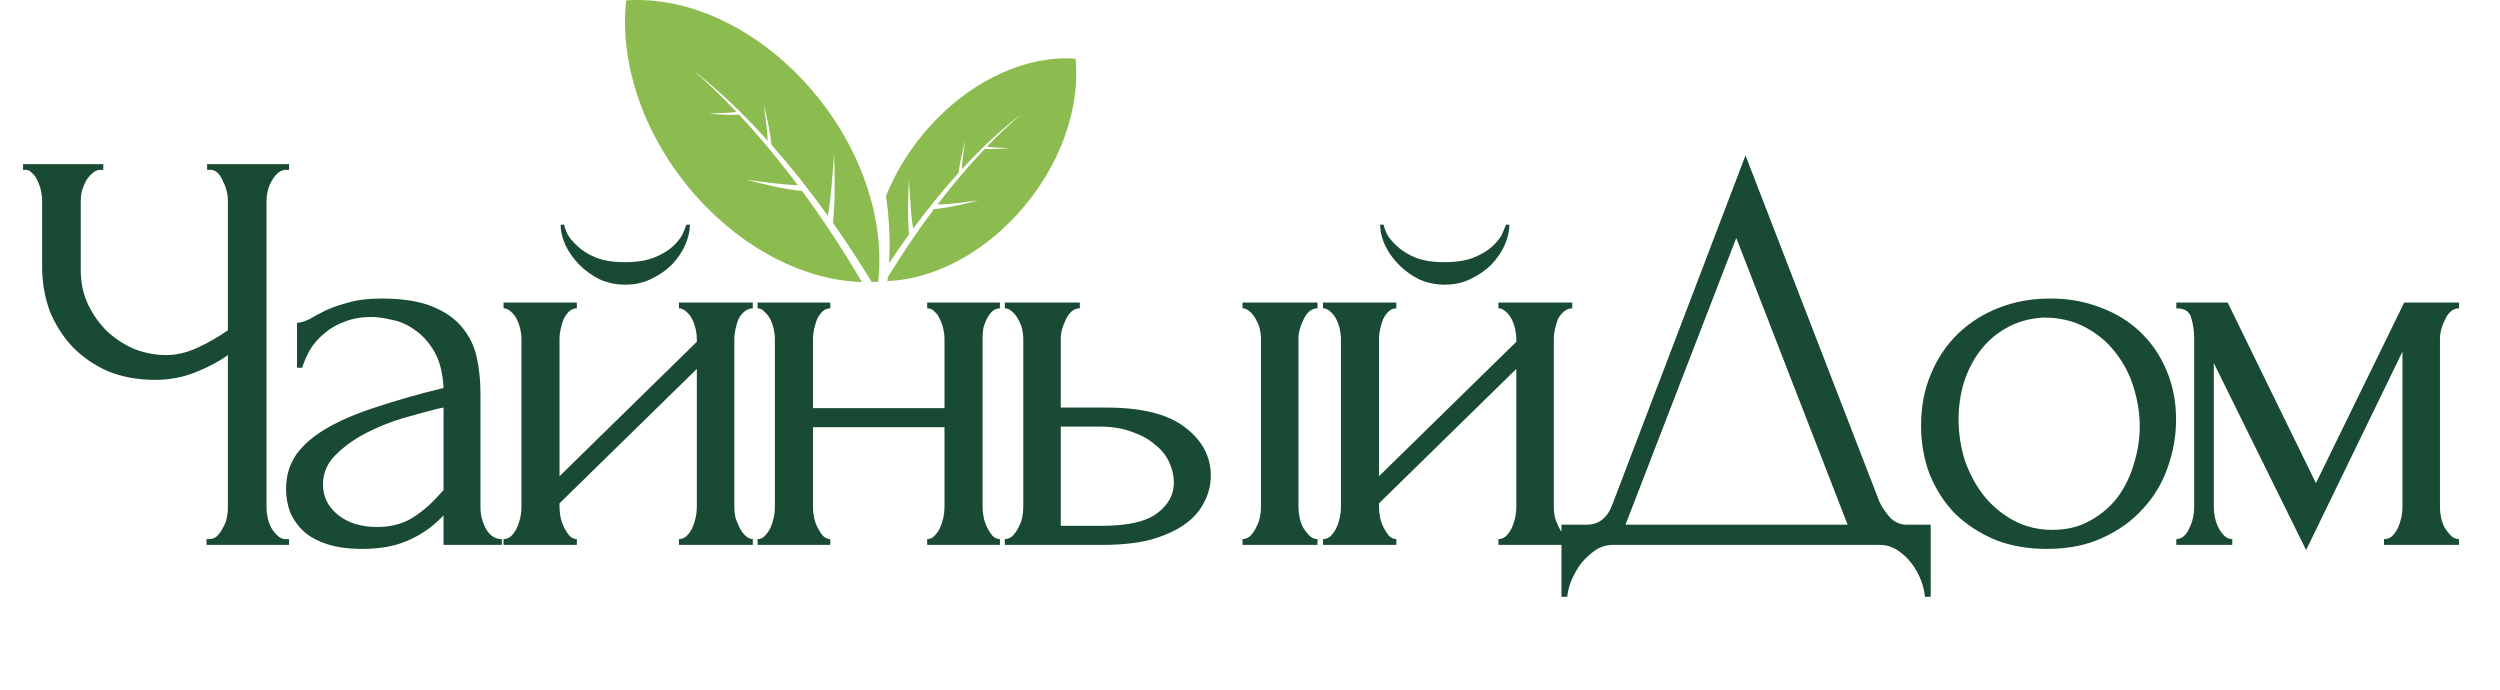
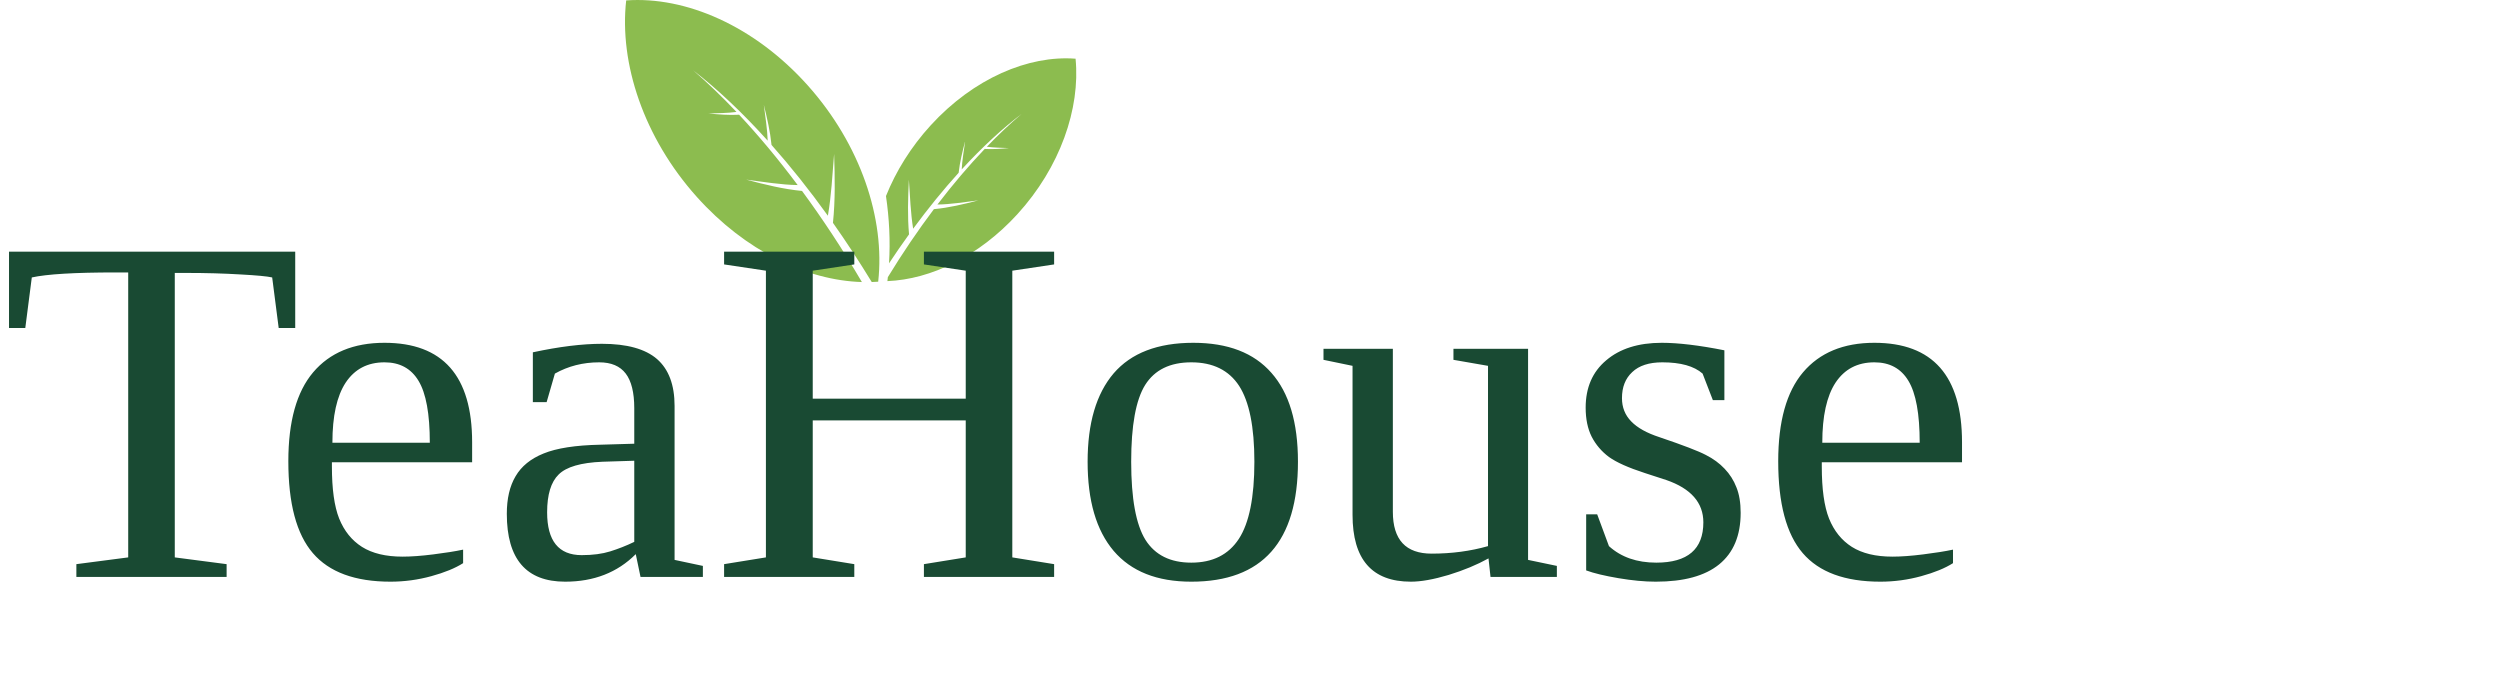
<svg xmlns="http://www.w3.org/2000/svg" width="156" height="43" viewBox="0 0 156 43" fill="none">
  <path fill-rule="evenodd" clip-rule="evenodd" d="M43.482 12.287C40.163 8.583 38.633 3.941 39.074 0.026C42.782 -0.243 47.073 1.613 50.392 5.317C53.71 9.021 55.24 13.662 54.799 17.578C54.666 17.588 54.532 17.595 54.397 17.599C53.61 16.308 52.8 15.074 51.976 13.905C52.124 12.497 52.098 11.072 52.049 9.606C51.942 10.906 51.874 12.236 51.66 13.461C50.505 11.854 49.325 10.375 48.143 9.044C48.061 8.207 47.871 7.386 47.663 6.545C47.758 7.295 47.879 8.056 47.904 8.777C46.335 7.036 44.765 5.556 43.249 4.384C44.141 5.155 45.047 6.025 45.956 6.985C45.397 7.06 44.797 7.061 44.209 7.082C44.858 7.143 45.49 7.193 46.12 7.159C47.343 8.467 48.57 9.937 49.775 11.548C48.741 11.533 47.643 11.349 46.561 11.208C47.736 11.52 48.881 11.803 50.047 11.915C51.33 13.659 52.586 15.562 53.782 17.6C50.324 17.496 46.501 15.656 43.482 12.287ZM63.48 13.371C66.154 10.446 67.42 6.77 67.115 3.663C64.177 3.436 60.753 4.892 58.078 7.818C56.84 9.172 55.904 10.688 55.285 12.233C55.489 13.622 55.562 15.032 55.475 16.432C55.886 15.809 56.303 15.206 56.724 14.623C56.622 13.505 56.659 12.375 56.714 11.212C56.785 12.245 56.823 13.299 56.98 14.272C57.914 13.002 58.866 11.833 59.819 10.781C59.894 10.118 60.053 9.467 60.228 8.8C60.145 9.395 60.04 9.998 60.011 10.571C61.276 9.195 62.539 8.027 63.755 7.103C63.038 7.711 62.309 8.398 61.578 9.156C62.02 9.218 62.496 9.221 62.962 9.24C62.447 9.286 61.944 9.323 61.446 9.294C60.461 10.326 59.47 11.488 58.496 12.762C59.317 12.753 60.19 12.611 61.049 12.504C60.114 12.747 59.202 12.967 58.276 13.051C57.292 14.358 56.327 15.778 55.401 17.295C55.399 17.312 55.398 17.329 55.396 17.346L55.373 17.542C58.085 17.434 61.083 15.993 63.48 13.371Z" fill="#8CBC4F" />
-   <path d="M12.888 33.64H13.068C13.236 33.64 13.392 33.58 13.536 33.46C13.68 33.316 13.8 33.148 13.896 32.956C14.016 32.764 14.1 32.56 14.148 32.344C14.196 32.128 14.22 31.924 14.22 31.732V22.156C13.74 22.516 13.092 22.864 12.276 23.2C11.46 23.536 10.596 23.704 9.684 23.704C8.604 23.704 7.62 23.524 6.732 23.164C5.868 22.78 5.124 22.264 4.5 21.616C3.9 20.968 3.432 20.224 3.096 19.384C2.784 18.52 2.628 17.608 2.628 16.648V12.472C2.628 12.304 2.604 12.112 2.556 11.896C2.508 11.68 2.436 11.476 2.34 11.284C2.268 11.092 2.16 10.936 2.016 10.816C1.896 10.672 1.764 10.6 1.62 10.6H1.44V10.24H6.444V10.6H6.264C6.072 10.6 5.904 10.672 5.76 10.816C5.616 10.936 5.484 11.092 5.364 11.284C5.268 11.476 5.184 11.68 5.112 11.896C5.064 12.112 5.04 12.304 5.04 12.472V16.864C5.04 17.656 5.196 18.376 5.508 19.024C5.82 19.672 6.228 20.236 6.732 20.716C7.236 21.172 7.8 21.532 8.424 21.796C9.072 22.036 9.72 22.156 10.368 22.156C11.016 22.156 11.676 22 12.348 21.688C13.02 21.376 13.644 21.016 14.22 20.608V12.472C14.22 12.304 14.196 12.124 14.148 11.932C14.1 11.716 14.028 11.524 13.932 11.356C13.86 11.164 13.764 10.996 13.644 10.852C13.524 10.708 13.38 10.624 13.212 10.6H12.924V10.24H18.036V10.6H17.748C17.58 10.624 17.424 10.708 17.28 10.852C17.136 10.996 17.016 11.164 16.92 11.356C16.824 11.524 16.752 11.716 16.704 11.932C16.656 12.124 16.632 12.304 16.632 12.472V31.732C16.632 31.9 16.656 32.092 16.704 32.308C16.752 32.524 16.824 32.728 16.92 32.92C17.016 33.088 17.136 33.244 17.28 33.388C17.424 33.532 17.58 33.616 17.748 33.64H18.036V34H12.888V33.64ZM27.677 34V32.164L27.497 32.344C26.897 32.944 26.201 33.412 25.409 33.748C24.641 34.084 23.705 34.252 22.601 34.252C21.761 34.252 21.041 34.156 20.441 33.964C19.841 33.772 19.349 33.508 18.965 33.172C18.581 32.812 18.293 32.404 18.101 31.948C17.933 31.492 17.849 31.012 17.849 30.508C17.849 29.692 18.065 28.972 18.497 28.348C18.953 27.724 19.601 27.172 20.441 26.692C21.281 26.212 22.301 25.78 23.501 25.396C24.725 24.988 26.117 24.592 27.677 24.208C27.629 23.272 27.437 22.516 27.101 21.94C26.765 21.364 26.369 20.92 25.913 20.608C25.457 20.272 24.977 20.056 24.473 19.96C23.969 19.84 23.537 19.78 23.177 19.78C22.553 19.78 22.001 19.876 21.521 20.068C21.041 20.236 20.621 20.476 20.261 20.788C19.901 21.076 19.601 21.412 19.361 21.796C19.145 22.18 18.977 22.564 18.857 22.948H18.533V20.14C18.749 20.14 19.001 20.068 19.289 19.924C19.577 19.756 19.913 19.576 20.297 19.384C20.705 19.192 21.185 19.024 21.737 18.88C22.313 18.712 22.997 18.628 23.789 18.628C25.109 18.628 26.177 18.796 26.993 19.132C27.809 19.468 28.433 19.912 28.865 20.464C29.321 21.016 29.621 21.652 29.765 22.372C29.909 23.068 29.981 23.788 29.981 24.532V31.66C29.981 32.14 30.101 32.596 30.341 33.028C30.581 33.436 30.905 33.64 31.313 33.64V34H27.677ZM27.677 30.58V25.432L27.317 25.504C26.741 25.648 26.033 25.84 25.193 26.08C24.377 26.32 23.597 26.632 22.853 27.016C22.109 27.4 21.473 27.856 20.945 28.384C20.417 28.912 20.153 29.524 20.153 30.22C20.153 30.988 20.465 31.624 21.089 32.128C21.713 32.632 22.529 32.884 23.537 32.884C24.329 32.884 25.025 32.716 25.625 32.38C26.225 32.02 26.777 31.564 27.281 31.012L27.677 30.58ZM45.822 31.66C45.822 31.852 45.846 32.068 45.894 32.308C45.966 32.524 46.05 32.728 46.146 32.92C46.242 33.112 46.362 33.28 46.506 33.424C46.674 33.568 46.83 33.64 46.974 33.64V34H42.366V33.64C42.534 33.64 42.69 33.58 42.834 33.46C42.978 33.316 43.098 33.148 43.194 32.956C43.29 32.74 43.362 32.524 43.41 32.308C43.458 32.068 43.482 31.852 43.482 31.66V23.02L34.914 31.408V31.66C34.914 31.852 34.938 32.068 34.986 32.308C35.034 32.524 35.106 32.728 35.202 32.92C35.298 33.112 35.406 33.28 35.526 33.424C35.67 33.568 35.826 33.64 35.994 33.64V34H31.422V33.64C31.59 33.64 31.746 33.58 31.89 33.46C32.034 33.316 32.154 33.148 32.25 32.956C32.346 32.74 32.418 32.524 32.466 32.308C32.514 32.068 32.538 31.852 32.538 31.66V21.112C32.538 20.944 32.514 20.752 32.466 20.536C32.418 20.32 32.346 20.116 32.25 19.924C32.154 19.732 32.034 19.576 31.89 19.456C31.746 19.312 31.59 19.24 31.422 19.24V18.88H35.994V19.24C35.802 19.24 35.634 19.312 35.49 19.456C35.37 19.576 35.262 19.732 35.166 19.924C35.094 20.116 35.034 20.32 34.986 20.536C34.938 20.752 34.914 20.944 34.914 21.112V29.716L43.482 21.328V21.112C43.482 20.944 43.458 20.752 43.41 20.536C43.362 20.32 43.29 20.116 43.194 19.924C43.098 19.732 42.978 19.576 42.834 19.456C42.69 19.312 42.534 19.24 42.366 19.24V18.88H46.974V19.24C46.782 19.24 46.602 19.312 46.434 19.456C46.29 19.576 46.17 19.732 46.074 19.924C46.002 20.116 45.942 20.32 45.894 20.536C45.846 20.752 45.822 20.944 45.822 21.112V31.66ZM43.05 14.02C43.05 14.404 42.954 14.824 42.762 15.28C42.57 15.712 42.294 16.12 41.934 16.504C41.574 16.864 41.142 17.164 40.638 17.404C40.158 17.644 39.618 17.764 39.018 17.764C38.466 17.764 37.938 17.656 37.434 17.44C36.954 17.2 36.534 16.9 36.174 16.54C35.814 16.18 35.526 15.784 35.31 15.352C35.094 14.896 34.986 14.452 34.986 14.02H35.202C35.226 14.164 35.298 14.368 35.418 14.632C35.562 14.872 35.778 15.124 36.066 15.388C36.354 15.652 36.726 15.88 37.182 16.072C37.662 16.264 38.262 16.36 38.982 16.36C39.726 16.36 40.338 16.264 40.818 16.072C41.298 15.88 41.682 15.652 41.97 15.388C42.258 15.124 42.462 14.872 42.582 14.632C42.702 14.368 42.786 14.164 42.834 14.02H43.05ZM50.729 31.66C50.729 31.852 50.753 32.068 50.801 32.308C50.849 32.524 50.921 32.728 51.017 32.92C51.113 33.112 51.221 33.28 51.341 33.424C51.485 33.568 51.641 33.64 51.809 33.64V34H47.273V33.64C47.441 33.64 47.585 33.58 47.705 33.46C47.849 33.316 47.969 33.148 48.065 32.956C48.161 32.74 48.233 32.524 48.281 32.308C48.329 32.068 48.353 31.852 48.353 31.66V21.112C48.353 20.944 48.329 20.752 48.281 20.536C48.233 20.32 48.161 20.116 48.065 19.924C47.969 19.732 47.849 19.576 47.705 19.456C47.585 19.312 47.441 19.24 47.273 19.24V18.88H51.809V19.24C51.617 19.24 51.449 19.312 51.305 19.456C51.185 19.576 51.077 19.732 50.981 19.924C50.909 20.116 50.849 20.32 50.801 20.536C50.753 20.752 50.729 20.944 50.729 21.112V25.468H58.937V21.112C58.937 20.944 58.913 20.752 58.865 20.536C58.817 20.32 58.745 20.116 58.649 19.924C58.577 19.732 58.469 19.576 58.325 19.456C58.205 19.312 58.049 19.24 57.857 19.24V18.88H62.393V19.24C62.201 19.24 62.033 19.312 61.889 19.456C61.769 19.576 61.661 19.732 61.565 19.924C61.469 20.116 61.397 20.32 61.349 20.536C61.325 20.752 61.313 20.944 61.313 21.112V31.66C61.313 31.852 61.337 32.068 61.385 32.308C61.433 32.524 61.505 32.728 61.601 32.92C61.697 33.112 61.805 33.28 61.925 33.424C62.069 33.568 62.225 33.64 62.393 33.64V34H57.857V33.64C58.025 33.64 58.169 33.58 58.289 33.46C58.433 33.316 58.553 33.148 58.649 32.956C58.745 32.74 58.817 32.524 58.865 32.308C58.913 32.068 58.937 31.852 58.937 31.66V26.656H50.729V31.66ZM77.533 34V33.64C77.701 33.64 77.857 33.58 78.001 33.46C78.145 33.316 78.265 33.148 78.361 32.956C78.481 32.74 78.565 32.524 78.613 32.308C78.661 32.068 78.685 31.852 78.685 31.66V21.112C78.685 20.944 78.661 20.752 78.613 20.536C78.565 20.32 78.481 20.116 78.361 19.924C78.265 19.732 78.145 19.576 78.001 19.456C77.857 19.312 77.701 19.24 77.533 19.24V18.88H82.213V19.24C81.853 19.24 81.565 19.468 81.349 19.924C81.133 20.356 81.025 20.752 81.025 21.112V31.66C81.025 31.852 81.049 32.068 81.097 32.308C81.145 32.524 81.217 32.728 81.313 32.92C81.433 33.112 81.565 33.28 81.709 33.424C81.853 33.568 82.021 33.64 82.213 33.64V34H77.533ZM69.037 25.432C71.245 25.432 72.877 25.84 73.933 26.656C75.013 27.472 75.553 28.48 75.553 29.68C75.553 30.28 75.409 30.844 75.121 31.372C74.857 31.9 74.449 32.356 73.897 32.74C73.345 33.124 72.649 33.436 71.809 33.676C70.969 33.892 69.973 34 68.821 34H62.701V33.64C62.869 33.64 63.025 33.58 63.169 33.46C63.313 33.316 63.433 33.148 63.529 32.956C63.649 32.74 63.733 32.524 63.781 32.308C63.829 32.068 63.853 31.852 63.853 31.66V21.112C63.853 20.944 63.829 20.752 63.781 20.536C63.733 20.32 63.649 20.116 63.529 19.924C63.433 19.732 63.313 19.576 63.169 19.456C63.025 19.312 62.869 19.24 62.701 19.24V18.88H67.381V19.24C67.021 19.24 66.733 19.468 66.517 19.924C66.301 20.356 66.193 20.752 66.193 21.112V25.432H69.037ZM68.749 32.812C70.333 32.812 71.473 32.56 72.169 32.056C72.889 31.528 73.249 30.88 73.249 30.112C73.249 29.68 73.153 29.26 72.961 28.852C72.769 28.42 72.469 28.048 72.061 27.736C71.677 27.4 71.197 27.136 70.621 26.944C70.045 26.728 69.385 26.62 68.641 26.62H66.193V32.812H68.749ZM96.958 31.66C96.958 31.852 96.982 32.068 97.03 32.308C97.102 32.524 97.186 32.728 97.282 32.92C97.378 33.112 97.498 33.28 97.642 33.424C97.81 33.568 97.966 33.64 98.11 33.64V34H93.502V33.64C93.67 33.64 93.826 33.58 93.97 33.46C94.114 33.316 94.234 33.148 94.33 32.956C94.426 32.74 94.498 32.524 94.546 32.308C94.594 32.068 94.618 31.852 94.618 31.66V23.02L86.05 31.408V31.66C86.05 31.852 86.074 32.068 86.122 32.308C86.17 32.524 86.242 32.728 86.338 32.92C86.434 33.112 86.542 33.28 86.662 33.424C86.806 33.568 86.962 33.64 87.13 33.64V34H82.558V33.64C82.726 33.64 82.882 33.58 83.026 33.46C83.17 33.316 83.29 33.148 83.386 32.956C83.482 32.74 83.554 32.524 83.602 32.308C83.65 32.068 83.674 31.852 83.674 31.66V21.112C83.674 20.944 83.65 20.752 83.602 20.536C83.554 20.32 83.482 20.116 83.386 19.924C83.29 19.732 83.17 19.576 83.026 19.456C82.882 19.312 82.726 19.24 82.558 19.24V18.88H87.13V19.24C86.938 19.24 86.77 19.312 86.626 19.456C86.506 19.576 86.398 19.732 86.302 19.924C86.23 20.116 86.17 20.32 86.122 20.536C86.074 20.752 86.05 20.944 86.05 21.112V29.716L94.618 21.328V21.112C94.618 20.944 94.594 20.752 94.546 20.536C94.498 20.32 94.426 20.116 94.33 19.924C94.234 19.732 94.114 19.576 93.97 19.456C93.826 19.312 93.67 19.24 93.502 19.24V18.88H98.11V19.24C97.918 19.24 97.738 19.312 97.57 19.456C97.426 19.576 97.306 19.732 97.21 19.924C97.138 20.116 97.078 20.32 97.03 20.536C96.982 20.752 96.958 20.944 96.958 21.112V31.66ZM94.186 14.02C94.186 14.404 94.09 14.824 93.898 15.28C93.706 15.712 93.43 16.12 93.07 16.504C92.71 16.864 92.278 17.164 91.774 17.404C91.294 17.644 90.754 17.764 90.154 17.764C89.602 17.764 89.074 17.656 88.57 17.44C88.09 17.2 87.67 16.9 87.31 16.54C86.95 16.18 86.662 15.784 86.446 15.352C86.23 14.896 86.122 14.452 86.122 14.02H86.338C86.362 14.164 86.434 14.368 86.554 14.632C86.698 14.872 86.914 15.124 87.202 15.388C87.49 15.652 87.862 15.88 88.318 16.072C88.798 16.264 89.398 16.36 90.118 16.36C90.862 16.36 91.474 16.264 91.954 16.072C92.434 15.88 92.818 15.652 93.106 15.388C93.394 15.124 93.598 14.872 93.718 14.632C93.838 14.368 93.922 14.164 93.97 14.02H94.186ZM120.476 32.74V37.24H120.116C120.092 36.928 120.008 36.58 119.864 36.196C119.72 35.812 119.516 35.452 119.252 35.116C119.012 34.804 118.724 34.54 118.388 34.324C118.052 34.108 117.68 34 117.272 34H100.676C100.268 34 99.896 34.108 99.56 34.324C99.224 34.564 98.924 34.84 98.66 35.152C98.42 35.488 98.216 35.848 98.048 36.232C97.904 36.616 97.82 36.952 97.796 37.24H97.436V32.74H99.02C99.788 32.74 100.328 32.296 100.64 31.408L108.92 9.7L117.272 31.3C117.44 31.66 117.668 31.996 117.956 32.308C118.244 32.596 118.58 32.74 118.964 32.74H120.476ZM101.432 32.74H115.292L108.344 14.848L101.432 32.74ZM127.723 34.252C126.523 34.252 125.443 34.06 124.483 33.676C123.523 33.268 122.695 32.728 121.999 32.056C121.327 31.36 120.799 30.544 120.415 29.608C120.055 28.672 119.875 27.652 119.875 26.548C119.875 25.372 120.079 24.304 120.487 23.344C120.895 22.36 121.459 21.52 122.179 20.824C122.899 20.128 123.751 19.588 124.735 19.204C125.719 18.82 126.787 18.628 127.939 18.628C129.091 18.628 130.147 18.82 131.107 19.204C132.067 19.564 132.895 20.08 133.591 20.752C134.287 21.424 134.827 22.228 135.211 23.164C135.595 24.076 135.787 25.084 135.787 26.188C135.787 27.22 135.607 28.228 135.247 29.212C134.911 30.172 134.395 31.024 133.699 31.768C133.027 32.512 132.187 33.112 131.179 33.568C130.195 34.024 129.043 34.252 127.723 34.252ZM127.507 19.816C126.643 19.864 125.875 20.08 125.203 20.464C124.555 20.824 124.003 21.304 123.547 21.904C123.115 22.48 122.779 23.14 122.539 23.884C122.323 24.628 122.215 25.384 122.215 26.152C122.215 27.04 122.347 27.904 122.611 28.744C122.899 29.56 123.295 30.292 123.799 30.94C124.327 31.588 124.951 32.104 125.671 32.488C126.391 32.872 127.195 33.064 128.083 33.064C128.971 33.064 129.751 32.872 130.423 32.488C131.119 32.104 131.695 31.612 132.151 31.012C132.607 30.388 132.943 29.692 133.159 28.924C133.399 28.156 133.519 27.388 133.519 26.62C133.519 25.828 133.399 25.036 133.159 24.244C132.919 23.428 132.547 22.696 132.043 22.048C131.539 21.376 130.903 20.836 130.135 20.428C129.391 20.02 128.515 19.816 127.507 19.816ZM152.254 31.66C152.254 31.852 152.278 32.068 152.326 32.308C152.374 32.524 152.446 32.728 152.542 32.92C152.662 33.112 152.794 33.28 152.938 33.424C153.082 33.568 153.25 33.64 153.442 33.64V34H148.762V33.64C148.954 33.64 149.122 33.58 149.266 33.46C149.41 33.316 149.53 33.148 149.626 32.956C149.722 32.74 149.794 32.524 149.842 32.308C149.89 32.068 149.914 31.852 149.914 31.66V21.94L143.902 34.324L138.142 22.66V31.66C138.142 31.852 138.166 32.068 138.214 32.308C138.262 32.524 138.334 32.728 138.43 32.92C138.526 33.112 138.646 33.28 138.79 33.424C138.934 33.568 139.102 33.64 139.294 33.64V34H135.802V33.64C135.994 33.64 136.162 33.568 136.306 33.424C136.45 33.28 136.558 33.112 136.63 32.92C136.726 32.728 136.798 32.524 136.846 32.308C136.894 32.068 136.918 31.852 136.918 31.66V21.112C136.918 20.68 136.858 20.26 136.738 19.852C136.642 19.444 136.33 19.24 135.802 19.24V18.88H139.006L144.514 30.148L150.022 18.88H153.442V19.24C153.082 19.24 152.794 19.468 152.578 19.924C152.362 20.356 152.254 20.752 152.254 21.112V31.66Z" fill="#194A33" />
+   <text x="0" y="36" fill="#194A33" font-family="Georgia, 'Times New Roman', serif" font-size="31" letter-spacing="0" textLength="156" lengthAdjust="spacingAndGlyphs">TeaHouse</text>
</svg>
